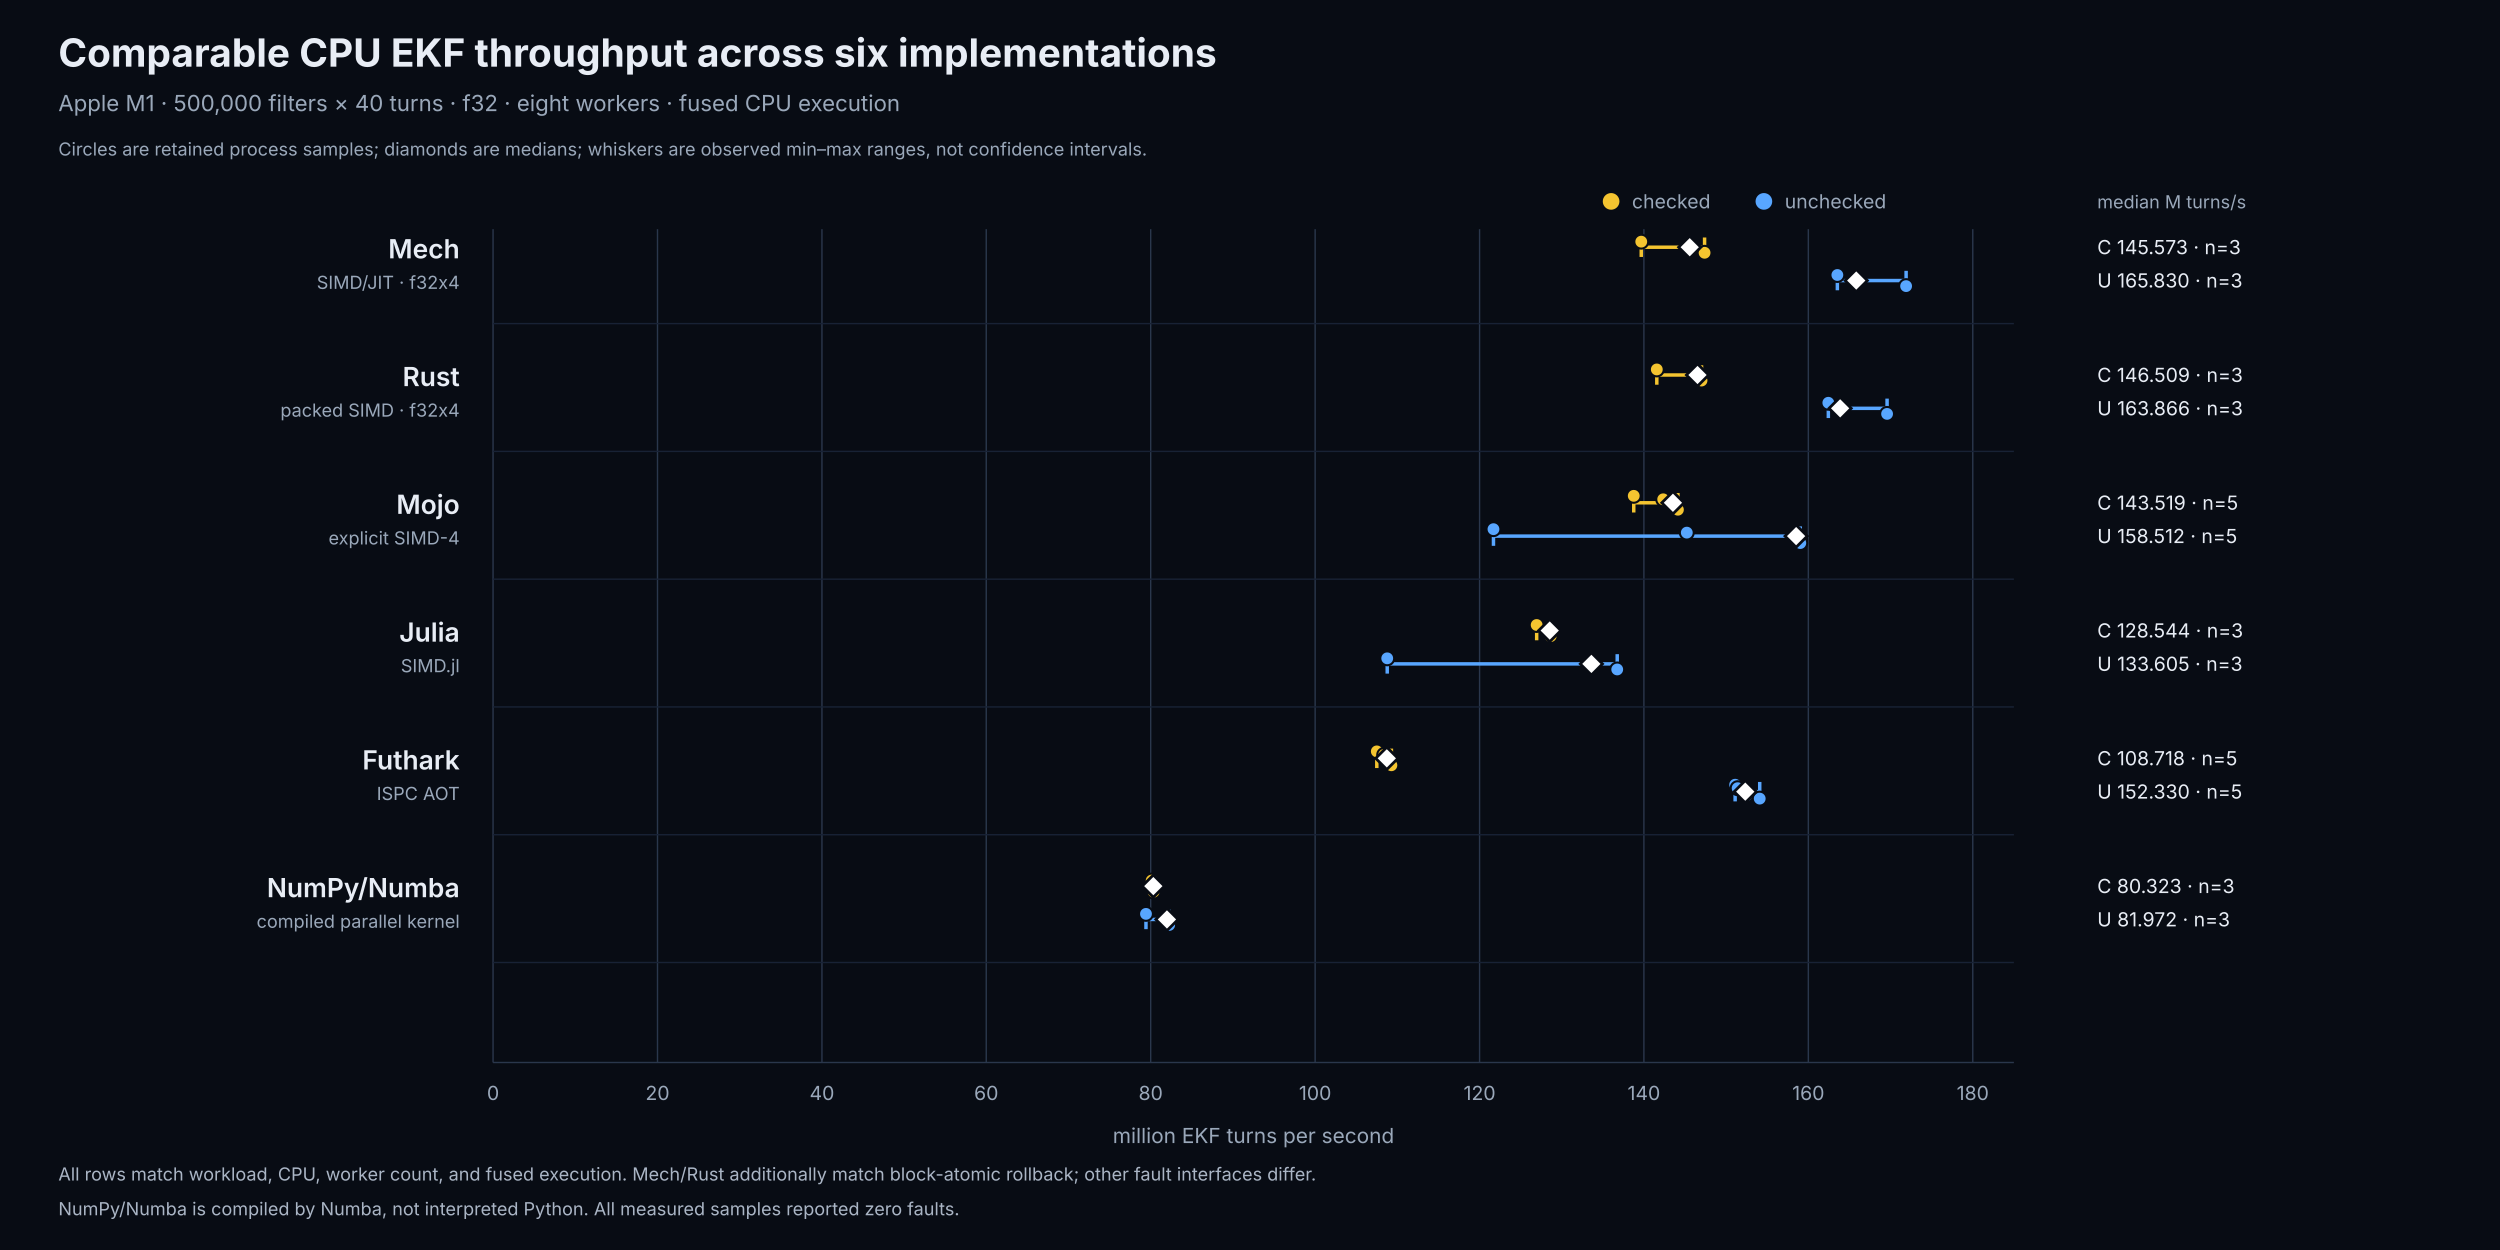
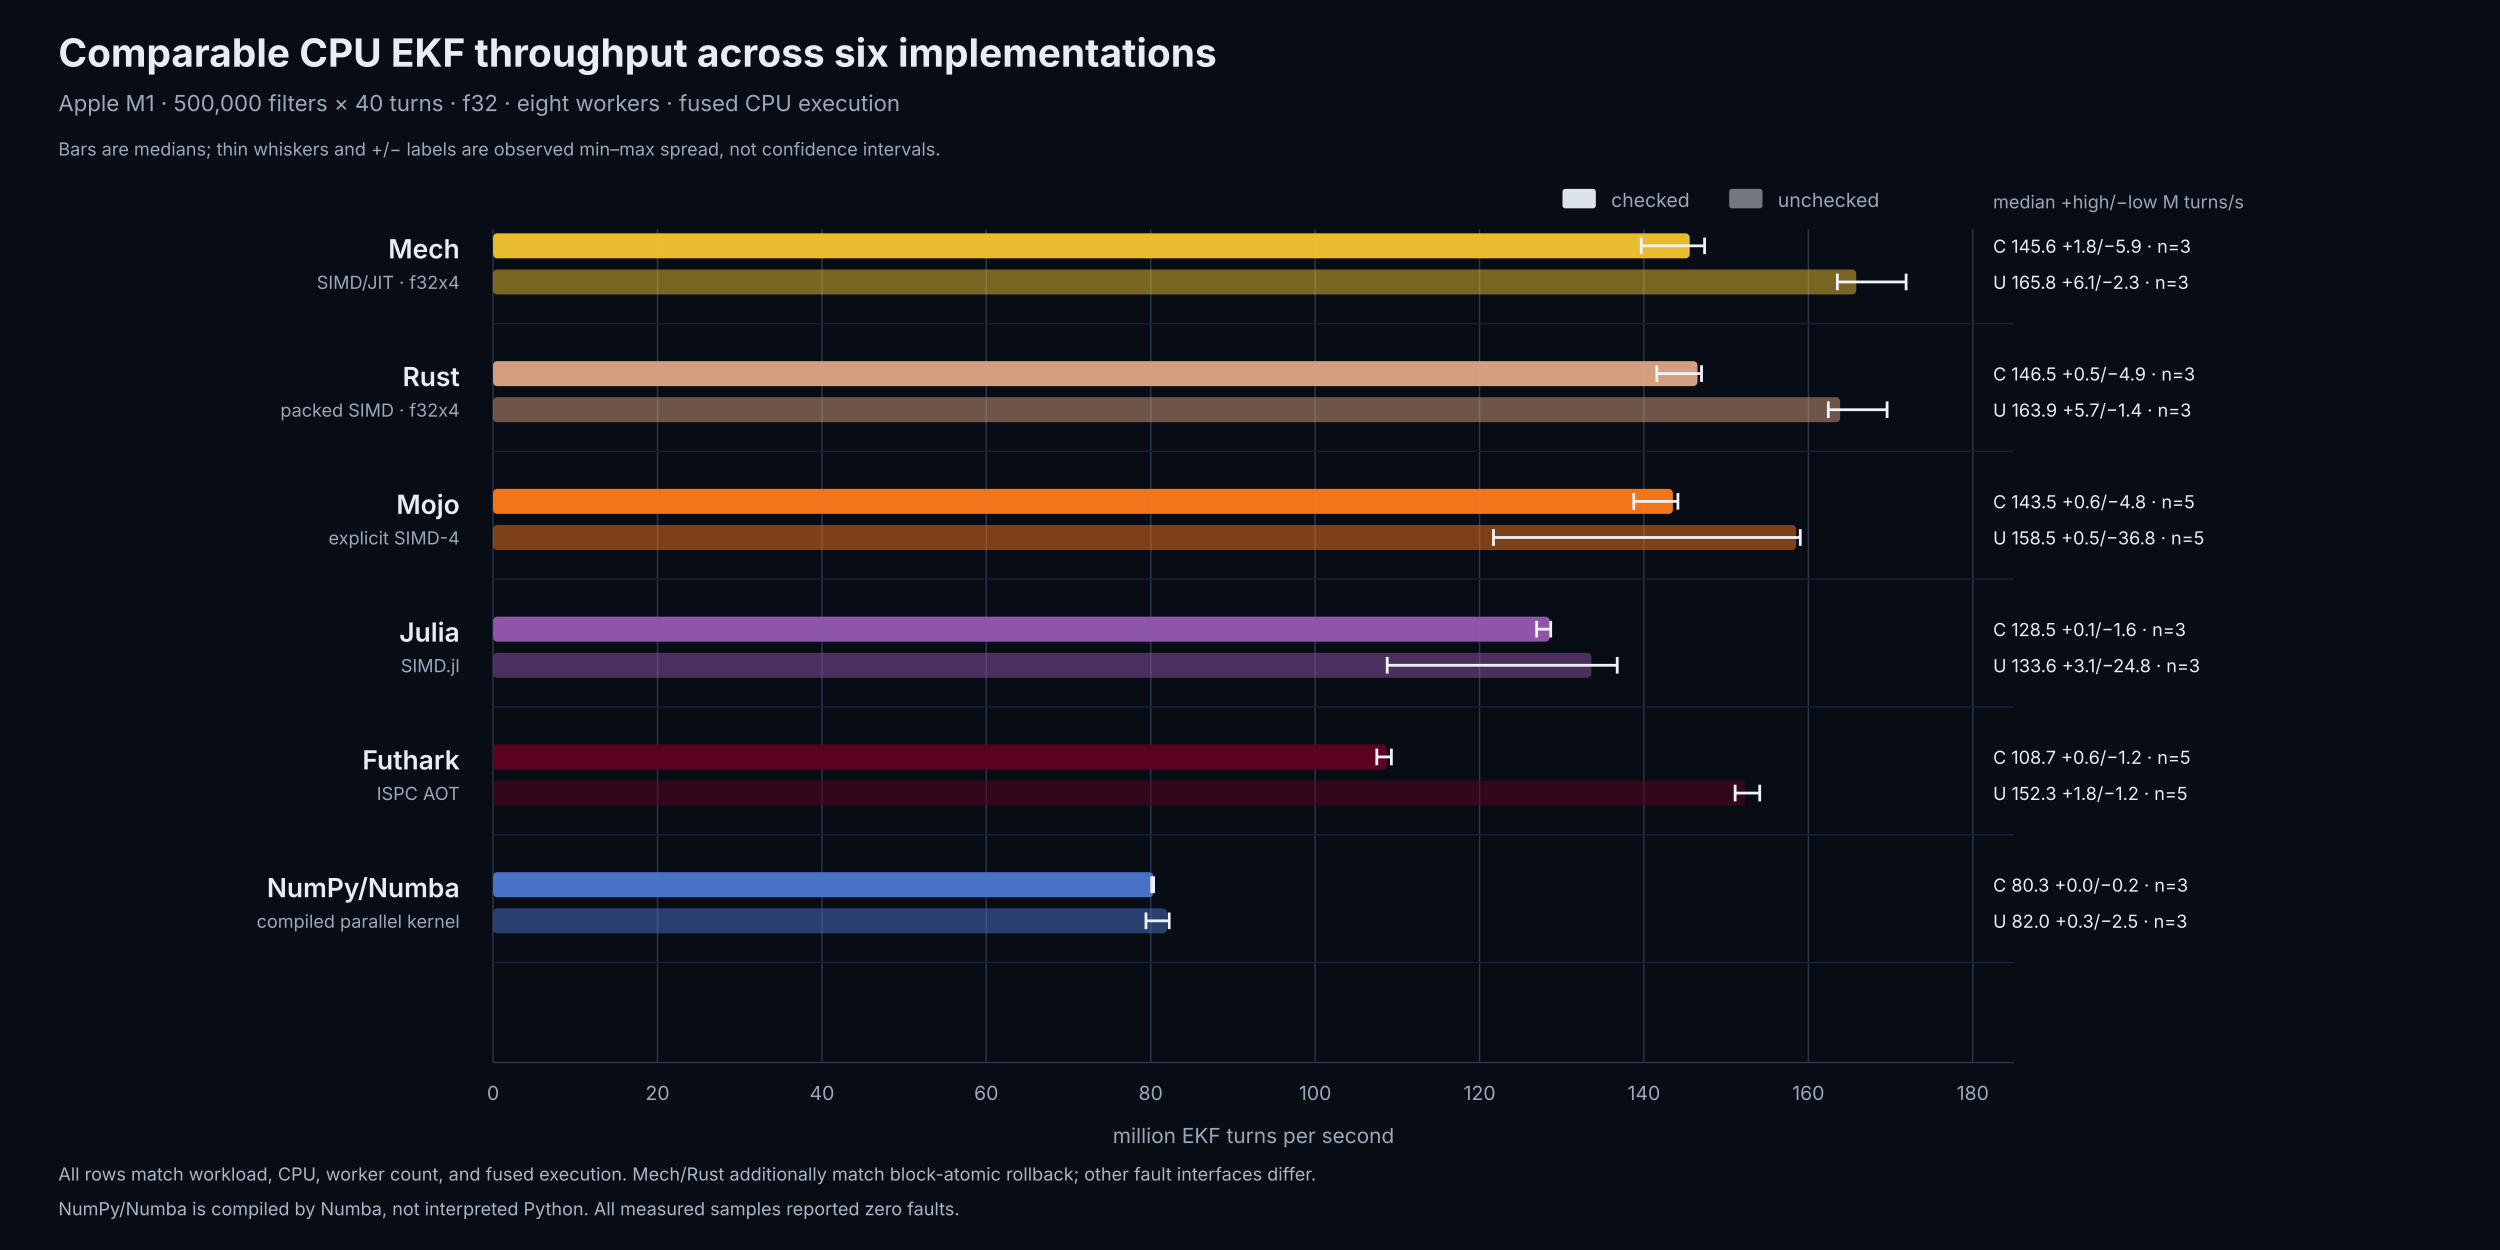
<svg xmlns="http://www.w3.org/2000/svg" width="1800" height="900" viewBox="0 0 1800 900" role="img" aria-labelledby="cross-title cross-desc">
  <rect width="100%" height="100%" fill="#080c14" />
-   <style>text{font-family:-apple-system,BlinkMacSystemFont,"Segoe UI",sans-serif;fill:#e8edf5}.muted{fill:#9aa8ba}.grid{stroke:#2a374c;stroke-width:1}.row-guide{stroke:#182235;stroke-width:1}.axis{fill:#9aa8ba;font-size:14px}.label{font-size:19px;font-weight:600}.detail{fill:#9aa8ba;font-size:13px}.value{font-size:14px;font-variant-numeric:tabular-nums}.whisker-checked{stroke:#f4c430;stroke-width:2.5}.whisker-unchecked{stroke:#58a6ff;stroke-width:2.5}.footnote{fill:#aab5c5;font-size:13px}</style>
+   <style>text{font-family:-apple-system,BlinkMacSystemFont,"Segoe UI",sans-serif;fill:#e8edf5}.muted{fill:#9aa8ba}.grid{stroke:#2a374c;stroke-width:1}.row-guide{stroke:#182235;stroke-width:1}.axis{fill:#9aa8ba;font-size:14px}.label{font-size:19px;font-weight:600}.detail{fill:#9aa8ba;font-size:13px}.value{font-size:13px;font-variant-numeric:tabular-nums}.whisker{stroke:#eef3fa;stroke-width:2}.footnote{fill:#aab5c5;font-size:13px}</style>
  <text x="42" y="48" font-size="28" font-weight="700">Comparable CPU EKF throughput across six implementations</text>
  <text x="42" y="80" class="muted" font-size="16">Apple M1 · 500,000 filters × 40 turns · f32 · eight workers · fused CPU execution</text>
-   <text x="42" y="112" class="muted" font-size="13">Circles are retained process samples; diamonds are medians; whiskers are observed min–max ranges, not confidence intervals.</text>
-   <circle cx="1160" cy="145" r="6" fill="#f4c430" />
-   <text x="1175" y="150" class="muted" font-size="14">checked</text>
-   <circle cx="1270" cy="145" r="6" fill="#58a6ff" />
-   <text x="1285" y="150" class="muted" font-size="14">unchecked</text>
-   <text x="1510" y="150" class="muted" font-size="13">median M turns/s</text>
+   <text x="42" y="112" class="muted" font-size="13">Bars are medians; thin whiskers and +/− labels are observed min–max spread, not confidence intervals.</text>
+   <rect x="1125" y="136" width="24" height="14" rx="2" fill="#e8edf5" opacity="0.95" />
+   <text x="1160" y="149" class="muted" font-size="14">checked</text>
+   <rect x="1245" y="136" width="24" height="14" rx="2" fill="#e8edf5" opacity="0.48" />
+   <text x="1280" y="149" class="muted" font-size="14">unchecked</text>
+   <text x="1435" y="150" class="muted" font-size="13">median +high/−low M turns/s</text>
  <line x1="355.0" y1="165" x2="355.0" y2="765" class="grid" />
  <text x="355.0" y="792" text-anchor="middle" class="axis">0</text>
  <line x1="473.4" y1="165" x2="473.4" y2="765" class="grid" />
  <text x="473.4" y="792" text-anchor="middle" class="axis">20</text>
  <line x1="591.8" y1="165" x2="591.8" y2="765" class="grid" />
  <text x="591.8" y="792" text-anchor="middle" class="axis">40</text>
  <line x1="710.1" y1="165" x2="710.1" y2="765" class="grid" />
  <text x="710.1" y="792" text-anchor="middle" class="axis">60</text>
  <line x1="828.5" y1="165" x2="828.5" y2="765" class="grid" />
  <text x="828.5" y="792" text-anchor="middle" class="axis">80</text>
  <line x1="946.9" y1="165" x2="946.9" y2="765" class="grid" />
  <text x="946.9" y="792" text-anchor="middle" class="axis">100</text>
  <line x1="1065.3" y1="165" x2="1065.3" y2="765" class="grid" />
  <text x="1065.3" y="792" text-anchor="middle" class="axis">120</text>
  <line x1="1183.6" y1="165" x2="1183.6" y2="765" class="grid" />
  <text x="1183.6" y="792" text-anchor="middle" class="axis">140</text>
  <line x1="1302.0" y1="165" x2="1302.0" y2="765" class="grid" />
  <text x="1302.0" y="792" text-anchor="middle" class="axis">160</text>
  <line x1="1420.4" y1="165" x2="1420.4" y2="765" class="grid" />
  <text x="1420.4" y="792" text-anchor="middle" class="axis">180</text>
  <line x1="355" y1="233" x2="1450" y2="233" class="row-guide" />
  <text x="331" y="186" text-anchor="end" class="label">Mech</text>
  <text x="331" y="208" text-anchor="end" class="detail">SIMD/JIT · f32x4</text>
-   <line x1="1181.7" y1="178" x2="1227.3" y2="178" class="whisker-checked" />
-   <line x1="1181.7" y1="171" x2="1181.7" y2="185" class="whisker-checked" />
-   <line x1="1227.3" y1="171" x2="1227.3" y2="185" class="whisker-checked" />
-   <circle cx="1181.7" cy="174.0" r="5" fill="#f4c430" stroke="#080c14" stroke-width="1.5" />
-   <circle cx="1216.6" cy="178.0" r="5" fill="#f4c430" stroke="#080c14" stroke-width="1.5" />
-   <circle cx="1227.3" cy="182.0" r="5" fill="#f4c430" stroke="#080c14" stroke-width="1.5" />
-   <path d="M 1216.6 170 L 1224.6 178 L 1216.6 186 L 1208.6 178 Z" fill="#ffffff" stroke="#080c14" stroke-width="2" />
-   <text x="1510" y="183" class="value" fill="#f4c430">C 145.573 · n=3</text>
-   <line x1="1322.9" y1="202" x2="1372.4" y2="202" class="whisker-unchecked" />
-   <line x1="1322.9" y1="195" x2="1322.9" y2="209" class="whisker-unchecked" />
-   <line x1="1372.4" y1="195" x2="1372.4" y2="209" class="whisker-unchecked" />
-   <circle cx="1322.9" cy="198.0" r="5" fill="#58a6ff" stroke="#080c14" stroke-width="1.5" />
-   <circle cx="1336.5" cy="202.0" r="5" fill="#58a6ff" stroke="#080c14" stroke-width="1.5" />
-   <circle cx="1372.4" cy="206.0" r="5" fill="#58a6ff" stroke="#080c14" stroke-width="1.5" />
-   <path d="M 1336.5 194 L 1344.5 202 L 1336.5 210 L 1328.5 202 Z" fill="#ffffff" stroke="#080c14" stroke-width="2" />
-   <text x="1510" y="207" class="value" fill="#58a6ff">U 165.830 · n=3</text>
+   <rect x="355" y="168" width="861.6" height="18" rx="3" fill="#f4c430" opacity="0.95" />
+   <line x1="1181.7" y1="177" x2="1227.3" y2="177" class="whisker" />
+   <line x1="1181.7" y1="171" x2="1181.7" y2="183" class="whisker" />
+   <line x1="1227.3" y1="171" x2="1227.3" y2="183" class="whisker" />
+   <text x="1435" y="182" class="value">C 145.6 +1.8/−5.9 · n=3</text>
+   <rect x="355" y="194" width="981.5" height="18" rx="3" fill="#f4c430" opacity="0.48" />
+   <line x1="1322.9" y1="203" x2="1372.4" y2="203" class="whisker" />
+   <line x1="1322.9" y1="197" x2="1322.9" y2="209" class="whisker" />
+   <line x1="1372.4" y1="197" x2="1372.4" y2="209" class="whisker" />
+   <text x="1435" y="208" class="value">U 165.8 +6.1/−2.3 · n=3</text>
  <line x1="355" y1="325" x2="1450" y2="325" class="row-guide" />
  <text x="331" y="278" text-anchor="end" class="label">Rust</text>
  <text x="331" y="300" text-anchor="end" class="detail">packed SIMD · f32x4</text>
-   <line x1="1192.9" y1="270" x2="1225.1" y2="270" class="whisker-checked" />
-   <line x1="1192.9" y1="263" x2="1192.9" y2="277" class="whisker-checked" />
-   <line x1="1225.1" y1="263" x2="1225.1" y2="277" class="whisker-checked" />
-   <circle cx="1192.9" cy="266.0" r="5" fill="#f4c430" stroke="#080c14" stroke-width="1.5" />
-   <circle cx="1222.2" cy="270.0" r="5" fill="#f4c430" stroke="#080c14" stroke-width="1.5" />
-   <circle cx="1225.1" cy="274.0" r="5" fill="#f4c430" stroke="#080c14" stroke-width="1.5" />
-   <path d="M 1222.2 262 L 1230.2 270 L 1222.2 278 L 1214.2 270 Z" fill="#ffffff" stroke="#080c14" stroke-width="2" />
-   <text x="1510" y="275" class="value" fill="#f4c430">C 146.509 · n=3</text>
-   <line x1="1316.4" y1="294" x2="1358.7" y2="294" class="whisker-unchecked" />
-   <line x1="1316.4" y1="287" x2="1316.4" y2="301" class="whisker-unchecked" />
-   <line x1="1358.7" y1="287" x2="1358.7" y2="301" class="whisker-unchecked" />
-   <circle cx="1316.4" cy="290.0" r="5" fill="#58a6ff" stroke="#080c14" stroke-width="1.5" />
-   <circle cx="1324.9" cy="294.0" r="5" fill="#58a6ff" stroke="#080c14" stroke-width="1.5" />
-   <circle cx="1358.7" cy="298.0" r="5" fill="#58a6ff" stroke="#080c14" stroke-width="1.5" />
-   <path d="M 1324.9 286 L 1332.9 294 L 1324.9 302 L 1316.9 294 Z" fill="#ffffff" stroke="#080c14" stroke-width="2" />
-   <text x="1510" y="299" class="value" fill="#58a6ff">U 163.866 · n=3</text>
+   <rect x="355" y="260" width="867.2" height="18" rx="3" fill="#dea584" opacity="0.95" />
+   <line x1="1192.9" y1="269" x2="1225.1" y2="269" class="whisker" />
+   <line x1="1192.9" y1="263" x2="1192.9" y2="275" class="whisker" />
+   <line x1="1225.1" y1="263" x2="1225.1" y2="275" class="whisker" />
+   <text x="1435" y="274" class="value">C 146.5 +0.5/−4.9 · n=3</text>
+   <rect x="355" y="286" width="969.9" height="18" rx="3" fill="#dea584" opacity="0.48" />
+   <line x1="1316.4" y1="295" x2="1358.7" y2="295" class="whisker" />
+   <line x1="1316.4" y1="289" x2="1316.4" y2="301" class="whisker" />
+   <line x1="1358.7" y1="289" x2="1358.7" y2="301" class="whisker" />
+   <text x="1435" y="300" class="value">U 163.9 +5.7/−1.4 · n=3</text>
  <line x1="355" y1="417" x2="1450" y2="417" class="row-guide" />
  <text x="331" y="370" text-anchor="end" class="label">Mojo</text>
  <text x="331" y="392" text-anchor="end" class="detail">explicit SIMD-4</text>
-   <line x1="1176.3" y1="362" x2="1208.1" y2="362" class="whisker-checked" />
-   <line x1="1176.3" y1="355" x2="1176.3" y2="369" class="whisker-checked" />
-   <line x1="1208.1" y1="355" x2="1208.1" y2="369" class="whisker-checked" />
-   <circle cx="1176.3" cy="357.0" r="5" fill="#f4c430" stroke="#080c14" stroke-width="1.5" />
-   <circle cx="1197.5" cy="359.5" r="5" fill="#f4c430" stroke="#080c14" stroke-width="1.5" />
-   <circle cx="1204.5" cy="362.0" r="5" fill="#f4c430" stroke="#080c14" stroke-width="1.5" />
-   <circle cx="1207.2" cy="364.5" r="5" fill="#f4c430" stroke="#080c14" stroke-width="1.5" />
-   <circle cx="1208.1" cy="367.0" r="5" fill="#f4c430" stroke="#080c14" stroke-width="1.5" />
-   <path d="M 1204.5 354 L 1212.5 362 L 1204.5 370 L 1196.5 362 Z" fill="#ffffff" stroke="#080c14" stroke-width="2" />
-   <text x="1510" y="367" class="value" fill="#f4c430">C 143.519 · n=5</text>
-   <line x1="1075.3" y1="386" x2="1296.2" y2="386" class="whisker-unchecked" />
-   <line x1="1075.3" y1="379" x2="1075.3" y2="393" class="whisker-unchecked" />
-   <line x1="1296.2" y1="379" x2="1296.2" y2="393" class="whisker-unchecked" />
-   <circle cx="1075.3" cy="381.0" r="5" fill="#58a6ff" stroke="#080c14" stroke-width="1.5" />
-   <circle cx="1214.5" cy="383.5" r="5" fill="#58a6ff" stroke="#080c14" stroke-width="1.5" />
-   <circle cx="1293.2" cy="386.0" r="5" fill="#58a6ff" stroke="#080c14" stroke-width="1.5" />
-   <circle cx="1296.2" cy="388.5" r="5" fill="#58a6ff" stroke="#080c14" stroke-width="1.5" />
-   <circle cx="1296.2" cy="391.0" r="5" fill="#58a6ff" stroke="#080c14" stroke-width="1.5" />
-   <path d="M 1293.2 378 L 1301.2 386 L 1293.2 394 L 1285.2 386 Z" fill="#ffffff" stroke="#080c14" stroke-width="2" />
-   <text x="1510" y="391" class="value" fill="#58a6ff">U 158.512 · n=5</text>
+   <rect x="355" y="352" width="849.5" height="18" rx="3" fill="#ff7a1a" opacity="0.95" />
+   <line x1="1176.3" y1="361" x2="1208.1" y2="361" class="whisker" />
+   <line x1="1176.3" y1="355" x2="1176.3" y2="367" class="whisker" />
+   <line x1="1208.1" y1="355" x2="1208.1" y2="367" class="whisker" />
+   <text x="1435" y="366" class="value">C 143.5 +0.6/−4.8 · n=5</text>
+   <rect x="355" y="378" width="938.2" height="18" rx="3" fill="#ff7a1a" opacity="0.48" />
+   <line x1="1075.3" y1="387" x2="1296.2" y2="387" class="whisker" />
+   <line x1="1075.3" y1="381" x2="1075.3" y2="393" class="whisker" />
+   <line x1="1296.2" y1="381" x2="1296.2" y2="393" class="whisker" />
+   <text x="1435" y="392" class="value">U 158.5 +0.5/−36.8 · n=5</text>
  <line x1="355" y1="509" x2="1450" y2="509" class="row-guide" />
  <text x="331" y="462" text-anchor="end" class="label">Julia</text>
  <text x="331" y="484" text-anchor="end" class="detail">SIMD.jl</text>
-   <line x1="1106.4" y1="454" x2="1116.5" y2="454" class="whisker-checked" />
-   <line x1="1106.4" y1="447" x2="1106.4" y2="461" class="whisker-checked" />
-   <line x1="1116.5" y1="447" x2="1116.5" y2="461" class="whisker-checked" />
-   <circle cx="1106.4" cy="450.0" r="5" fill="#f4c430" stroke="#080c14" stroke-width="1.5" />
-   <circle cx="1115.8" cy="454.0" r="5" fill="#f4c430" stroke="#080c14" stroke-width="1.5" />
-   <circle cx="1116.5" cy="458.0" r="5" fill="#f4c430" stroke="#080c14" stroke-width="1.5" />
-   <path d="M 1115.8 446 L 1123.8 454 L 1115.8 462 L 1107.8 454 Z" fill="#ffffff" stroke="#080c14" stroke-width="2" />
-   <text x="1510" y="459" class="value" fill="#f4c430">C 128.544 · n=3</text>
-   <line x1="998.8" y1="478" x2="1164.4" y2="478" class="whisker-unchecked" />
-   <line x1="998.8" y1="471" x2="998.8" y2="485" class="whisker-unchecked" />
-   <line x1="1164.4" y1="471" x2="1164.4" y2="485" class="whisker-unchecked" />
-   <circle cx="998.8" cy="474.0" r="5" fill="#58a6ff" stroke="#080c14" stroke-width="1.5" />
-   <circle cx="1145.8" cy="478.0" r="5" fill="#58a6ff" stroke="#080c14" stroke-width="1.5" />
-   <circle cx="1164.4" cy="482.0" r="5" fill="#58a6ff" stroke="#080c14" stroke-width="1.5" />
-   <path d="M 1145.8 470 L 1153.8 478 L 1145.8 486 L 1137.8 478 Z" fill="#ffffff" stroke="#080c14" stroke-width="2" />
-   <text x="1510" y="483" class="value" fill="#58a6ff">U 133.605 · n=3</text>
+   <rect x="355" y="444" width="760.8" height="18" rx="3" fill="#9558b2" opacity="0.95" />
+   <line x1="1106.4" y1="453" x2="1116.5" y2="453" class="whisker" />
+   <line x1="1106.4" y1="447" x2="1106.4" y2="459" class="whisker" />
+   <line x1="1116.5" y1="447" x2="1116.5" y2="459" class="whisker" />
+   <text x="1435" y="458" class="value">C 128.5 +0.1/−1.6 · n=3</text>
+   <rect x="355" y="470" width="790.8" height="18" rx="3" fill="#9558b2" opacity="0.48" />
+   <line x1="998.8" y1="479" x2="1164.4" y2="479" class="whisker" />
+   <line x1="998.8" y1="473" x2="998.8" y2="485" class="whisker" />
+   <line x1="1164.4" y1="473" x2="1164.4" y2="485" class="whisker" />
+   <text x="1435" y="484" class="value">U 133.6 +3.1/−24.8 · n=3</text>
  <line x1="355" y1="601" x2="1450" y2="601" class="row-guide" />
  <text x="331" y="554" text-anchor="end" class="label">Futhark</text>
  <text x="331" y="576" text-anchor="end" class="detail">ISPC AOT</text>
-   <line x1="991.3" y1="546" x2="1001.8" y2="546" class="whisker-checked" />
-   <line x1="991.3" y1="539" x2="991.3" y2="553" class="whisker-checked" />
-   <line x1="1001.8" y1="539" x2="1001.8" y2="553" class="whisker-checked" />
-   <circle cx="991.3" cy="541.0" r="5" fill="#f4c430" stroke="#080c14" stroke-width="1.5" />
-   <circle cx="996.6" cy="543.5" r="5" fill="#f4c430" stroke="#080c14" stroke-width="1.5" />
-   <circle cx="998.5" cy="546.0" r="5" fill="#f4c430" stroke="#080c14" stroke-width="1.5" />
-   <circle cx="999.6" cy="548.5" r="5" fill="#f4c430" stroke="#080c14" stroke-width="1.5" />
-   <circle cx="1001.8" cy="551.0" r="5" fill="#f4c430" stroke="#080c14" stroke-width="1.5" />
-   <path d="M 998.5 538 L 1006.5 546 L 998.5 554 L 990.5 546 Z" fill="#ffffff" stroke="#080c14" stroke-width="2" />
-   <text x="1510" y="551" class="value" fill="#f4c430">C 108.718 · n=5</text>
-   <line x1="1249.3" y1="570" x2="1267.0" y2="570" class="whisker-unchecked" />
-   <line x1="1249.3" y1="563" x2="1249.3" y2="577" class="whisker-unchecked" />
-   <line x1="1267.0" y1="563" x2="1267.0" y2="577" class="whisker-unchecked" />
-   <circle cx="1249.3" cy="565.0" r="5" fill="#58a6ff" stroke="#080c14" stroke-width="1.5" />
-   <circle cx="1251.1" cy="567.5" r="5" fill="#58a6ff" stroke="#080c14" stroke-width="1.5" />
-   <circle cx="1256.6" cy="570.0" r="5" fill="#58a6ff" stroke="#080c14" stroke-width="1.5" />
-   <circle cx="1257.5" cy="572.5" r="5" fill="#58a6ff" stroke="#080c14" stroke-width="1.5" />
-   <circle cx="1267.0" cy="575.0" r="5" fill="#58a6ff" stroke="#080c14" stroke-width="1.5" />
-   <path d="M 1256.6 562 L 1264.6 570 L 1256.6 578 L 1248.6 570 Z" fill="#ffffff" stroke="#080c14" stroke-width="2" />
-   <text x="1510" y="575" class="value" fill="#58a6ff">U 152.330 · n=5</text>
+   <rect x="355" y="536" width="643.5" height="18" rx="3" fill="#5f021f" opacity="0.95" />
+   <line x1="991.3" y1="545" x2="1001.8" y2="545" class="whisker" />
+   <line x1="991.3" y1="539" x2="991.3" y2="551" class="whisker" />
+   <line x1="1001.8" y1="539" x2="1001.8" y2="551" class="whisker" />
+   <text x="1435" y="550" class="value">C 108.7 +0.6/−1.2 · n=5</text>
+   <rect x="355" y="562" width="901.6" height="18" rx="3" fill="#5f021f" opacity="0.48" />
+   <line x1="1249.3" y1="571" x2="1267.0" y2="571" class="whisker" />
+   <line x1="1249.3" y1="565" x2="1249.3" y2="577" class="whisker" />
+   <line x1="1267.0" y1="565" x2="1267.0" y2="577" class="whisker" />
+   <text x="1435" y="576" class="value">U 152.3 +1.8/−1.2 · n=5</text>
  <line x1="355" y1="693" x2="1450" y2="693" class="row-guide" />
  <text x="331" y="646" text-anchor="end" class="label">NumPy/Numba</text>
  <text x="331" y="668" text-anchor="end" class="detail">compiled parallel kernel</text>
-   <line x1="829.2" y1="638" x2="830.6" y2="638" class="whisker-checked" />
-   <line x1="829.2" y1="631" x2="829.2" y2="645" class="whisker-checked" />
-   <line x1="830.6" y1="631" x2="830.6" y2="645" class="whisker-checked" />
-   <circle cx="829.2" cy="634.0" r="5" fill="#f4c430" stroke="#080c14" stroke-width="1.5" />
-   <circle cx="830.4" cy="638.0" r="5" fill="#f4c430" stroke="#080c14" stroke-width="1.5" />
-   <circle cx="830.6" cy="642.0" r="5" fill="#f4c430" stroke="#080c14" stroke-width="1.5" />
-   <path d="M 830.4 630 L 838.4 638 L 830.4 646 L 822.4 638 Z" fill="#ffffff" stroke="#080c14" stroke-width="2" />
-   <text x="1510" y="643" class="value" fill="#f4c430">C 80.323 · n=3</text>
-   <line x1="825.1" y1="662" x2="841.8" y2="662" class="whisker-unchecked" />
-   <line x1="825.1" y1="655" x2="825.1" y2="669" class="whisker-unchecked" />
-   <line x1="841.8" y1="655" x2="841.8" y2="669" class="whisker-unchecked" />
-   <circle cx="825.1" cy="658.0" r="5" fill="#58a6ff" stroke="#080c14" stroke-width="1.5" />
-   <circle cx="840.2" cy="662.0" r="5" fill="#58a6ff" stroke="#080c14" stroke-width="1.5" />
-   <circle cx="841.8" cy="666.0" r="5" fill="#58a6ff" stroke="#080c14" stroke-width="1.5" />
-   <path d="M 840.2 654 L 848.2 662 L 840.2 670 L 832.2 662 Z" fill="#ffffff" stroke="#080c14" stroke-width="2" />
-   <text x="1510" y="667" class="value" fill="#58a6ff">U 81.972 · n=3</text>
+   <rect x="355" y="628" width="475.4" height="18" rx="3" fill="#4d77cf" opacity="0.95" />
+   <line x1="829.2" y1="637" x2="830.6" y2="637" class="whisker" />
+   <line x1="829.2" y1="631" x2="829.2" y2="643" class="whisker" />
+   <line x1="830.6" y1="631" x2="830.6" y2="643" class="whisker" />
+   <text x="1435" y="642" class="value">C 80.3 +0.0/−0.2 · n=3</text>
+   <rect x="355" y="654" width="485.2" height="18" rx="3" fill="#4d77cf" opacity="0.48" />
+   <line x1="825.1" y1="663" x2="841.8" y2="663" class="whisker" />
+   <line x1="825.1" y1="657" x2="825.1" y2="669" class="whisker" />
+   <line x1="841.8" y1="657" x2="841.8" y2="669" class="whisker" />
+   <text x="1435" y="668" class="value">U 82.0 +0.3/−2.5 · n=3</text>
  <line x1="355" y1="765" x2="1450" y2="765" class="grid" />
  <text x="902.5" y="823" text-anchor="middle" class="muted" font-size="15">million EKF turns per second</text>
  <text x="42" y="850" class="footnote">All rows match workload, CPU, worker count, and fused execution. Mech/Rust additionally match block-atomic rollback; other fault interfaces differ.</text>
  <text x="42" y="875" class="footnote">NumPy/Numba is compiled by Numba, not interpreted Python. All measured samples reported zero faults.</text>
</svg>
